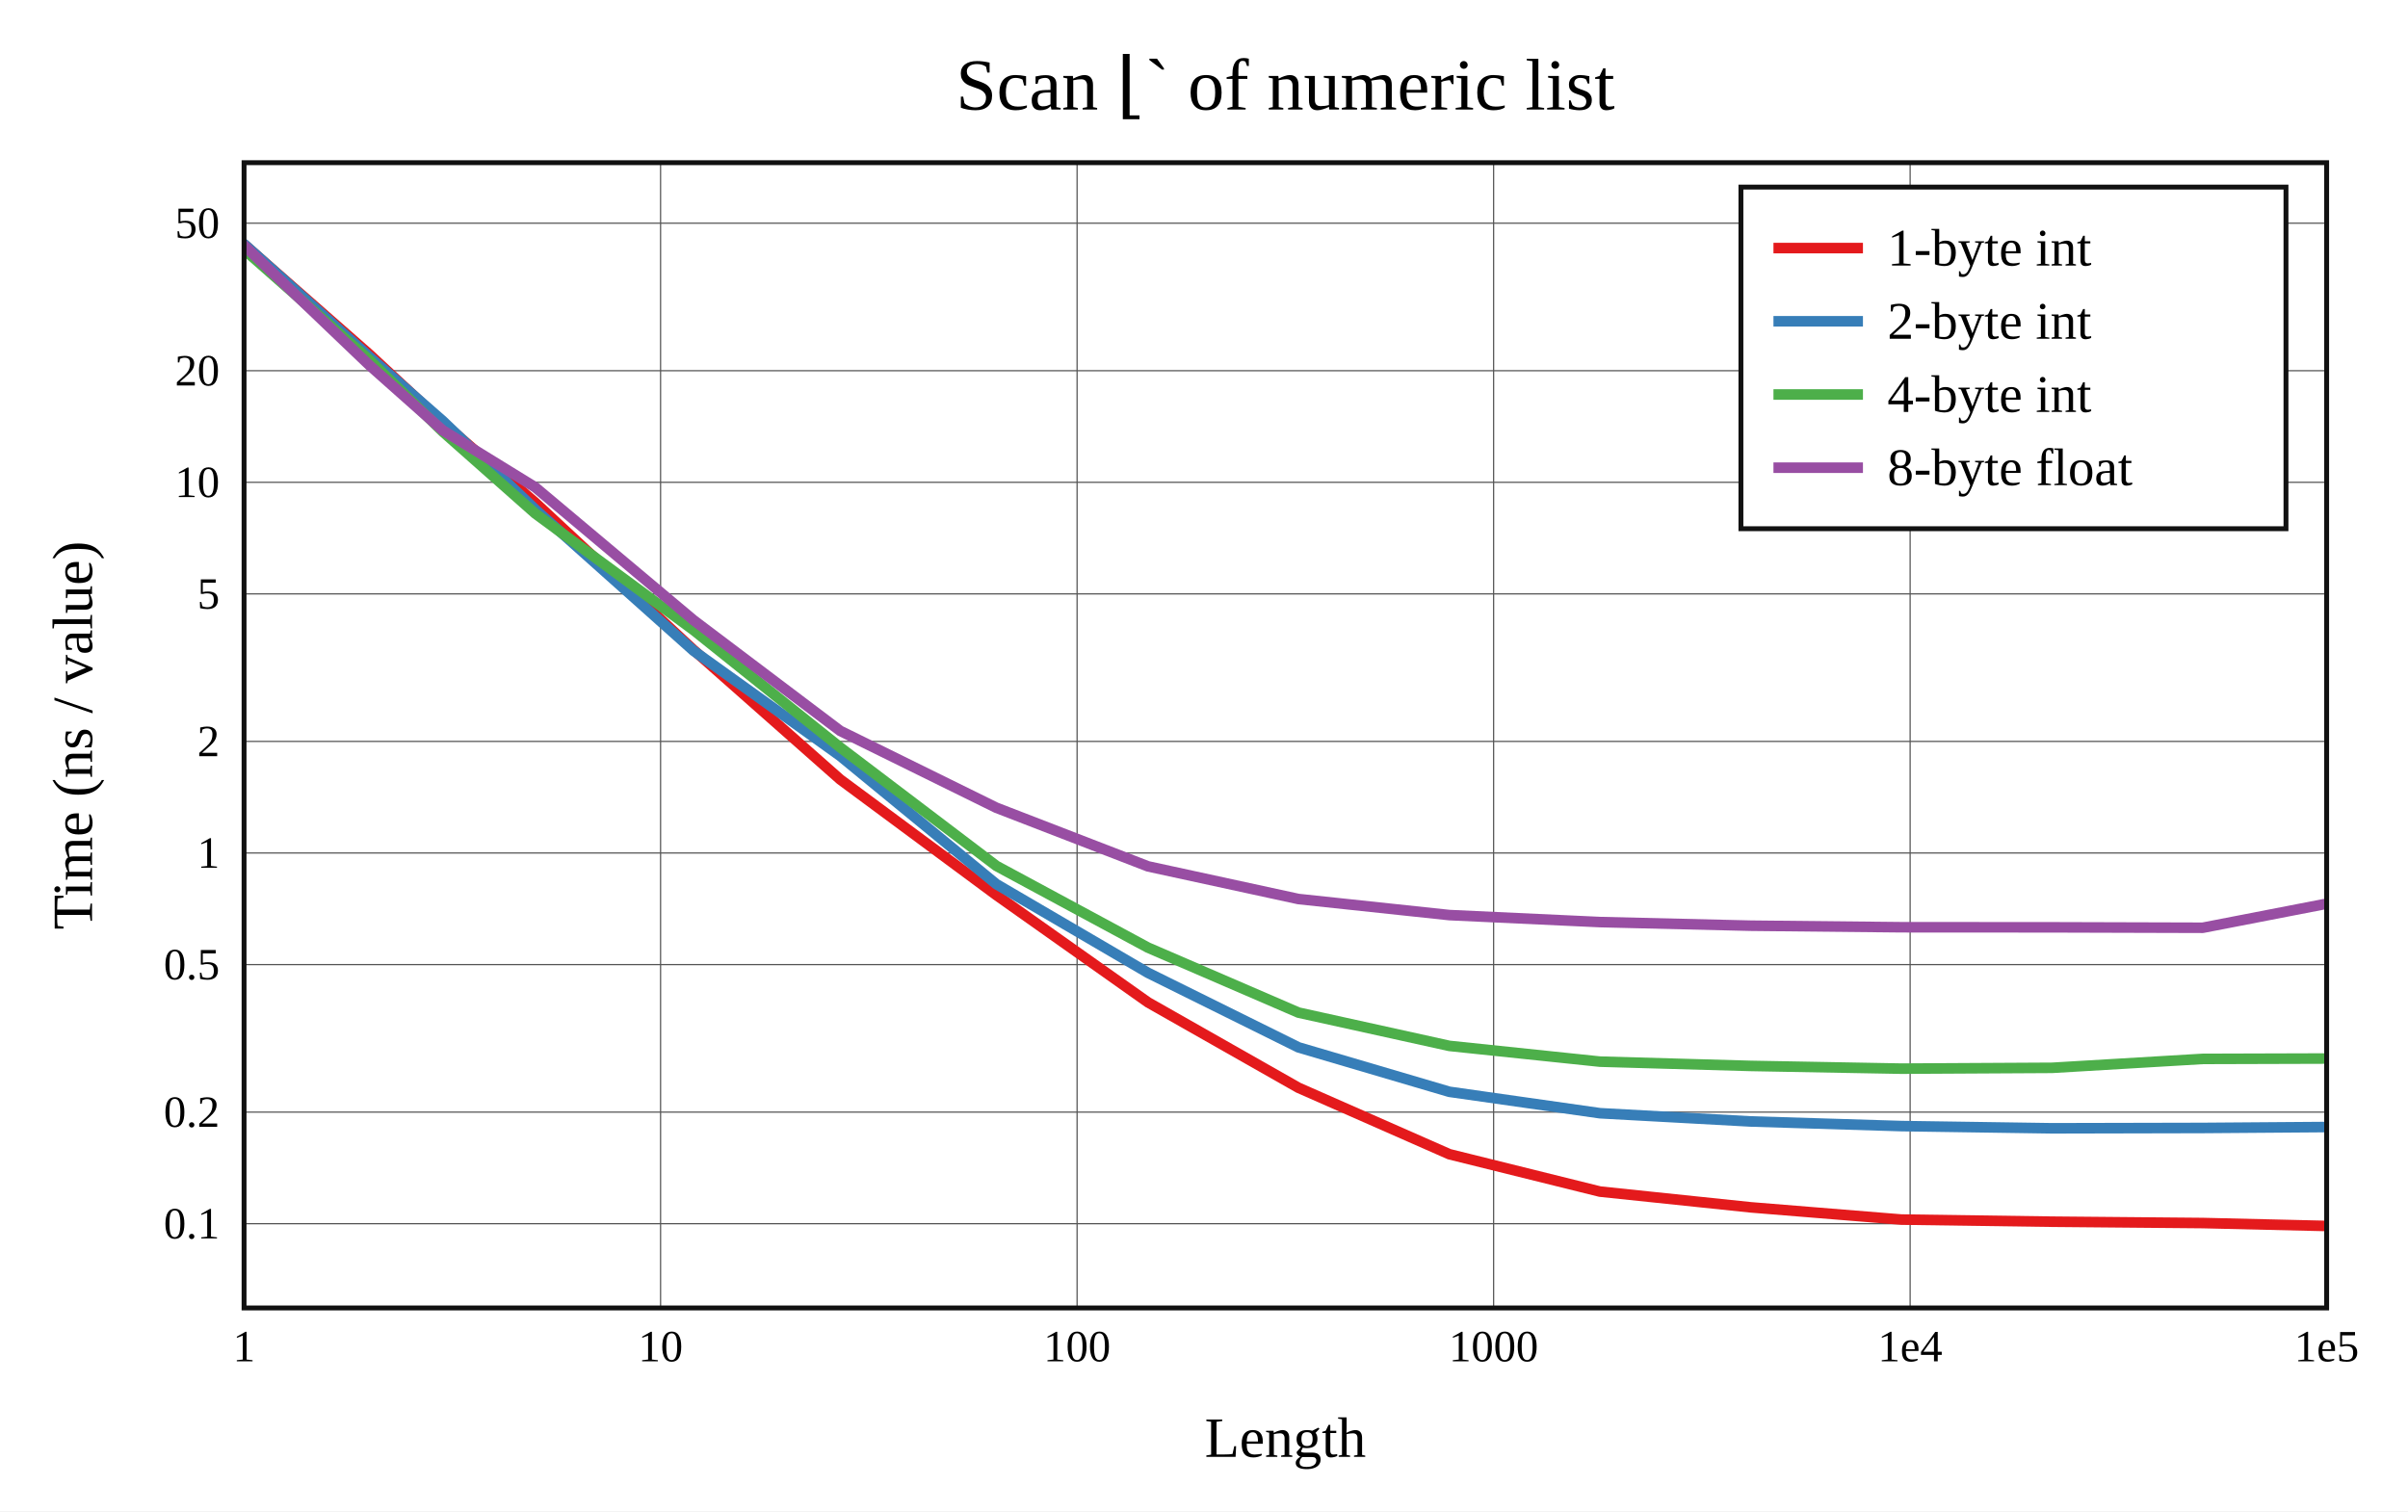
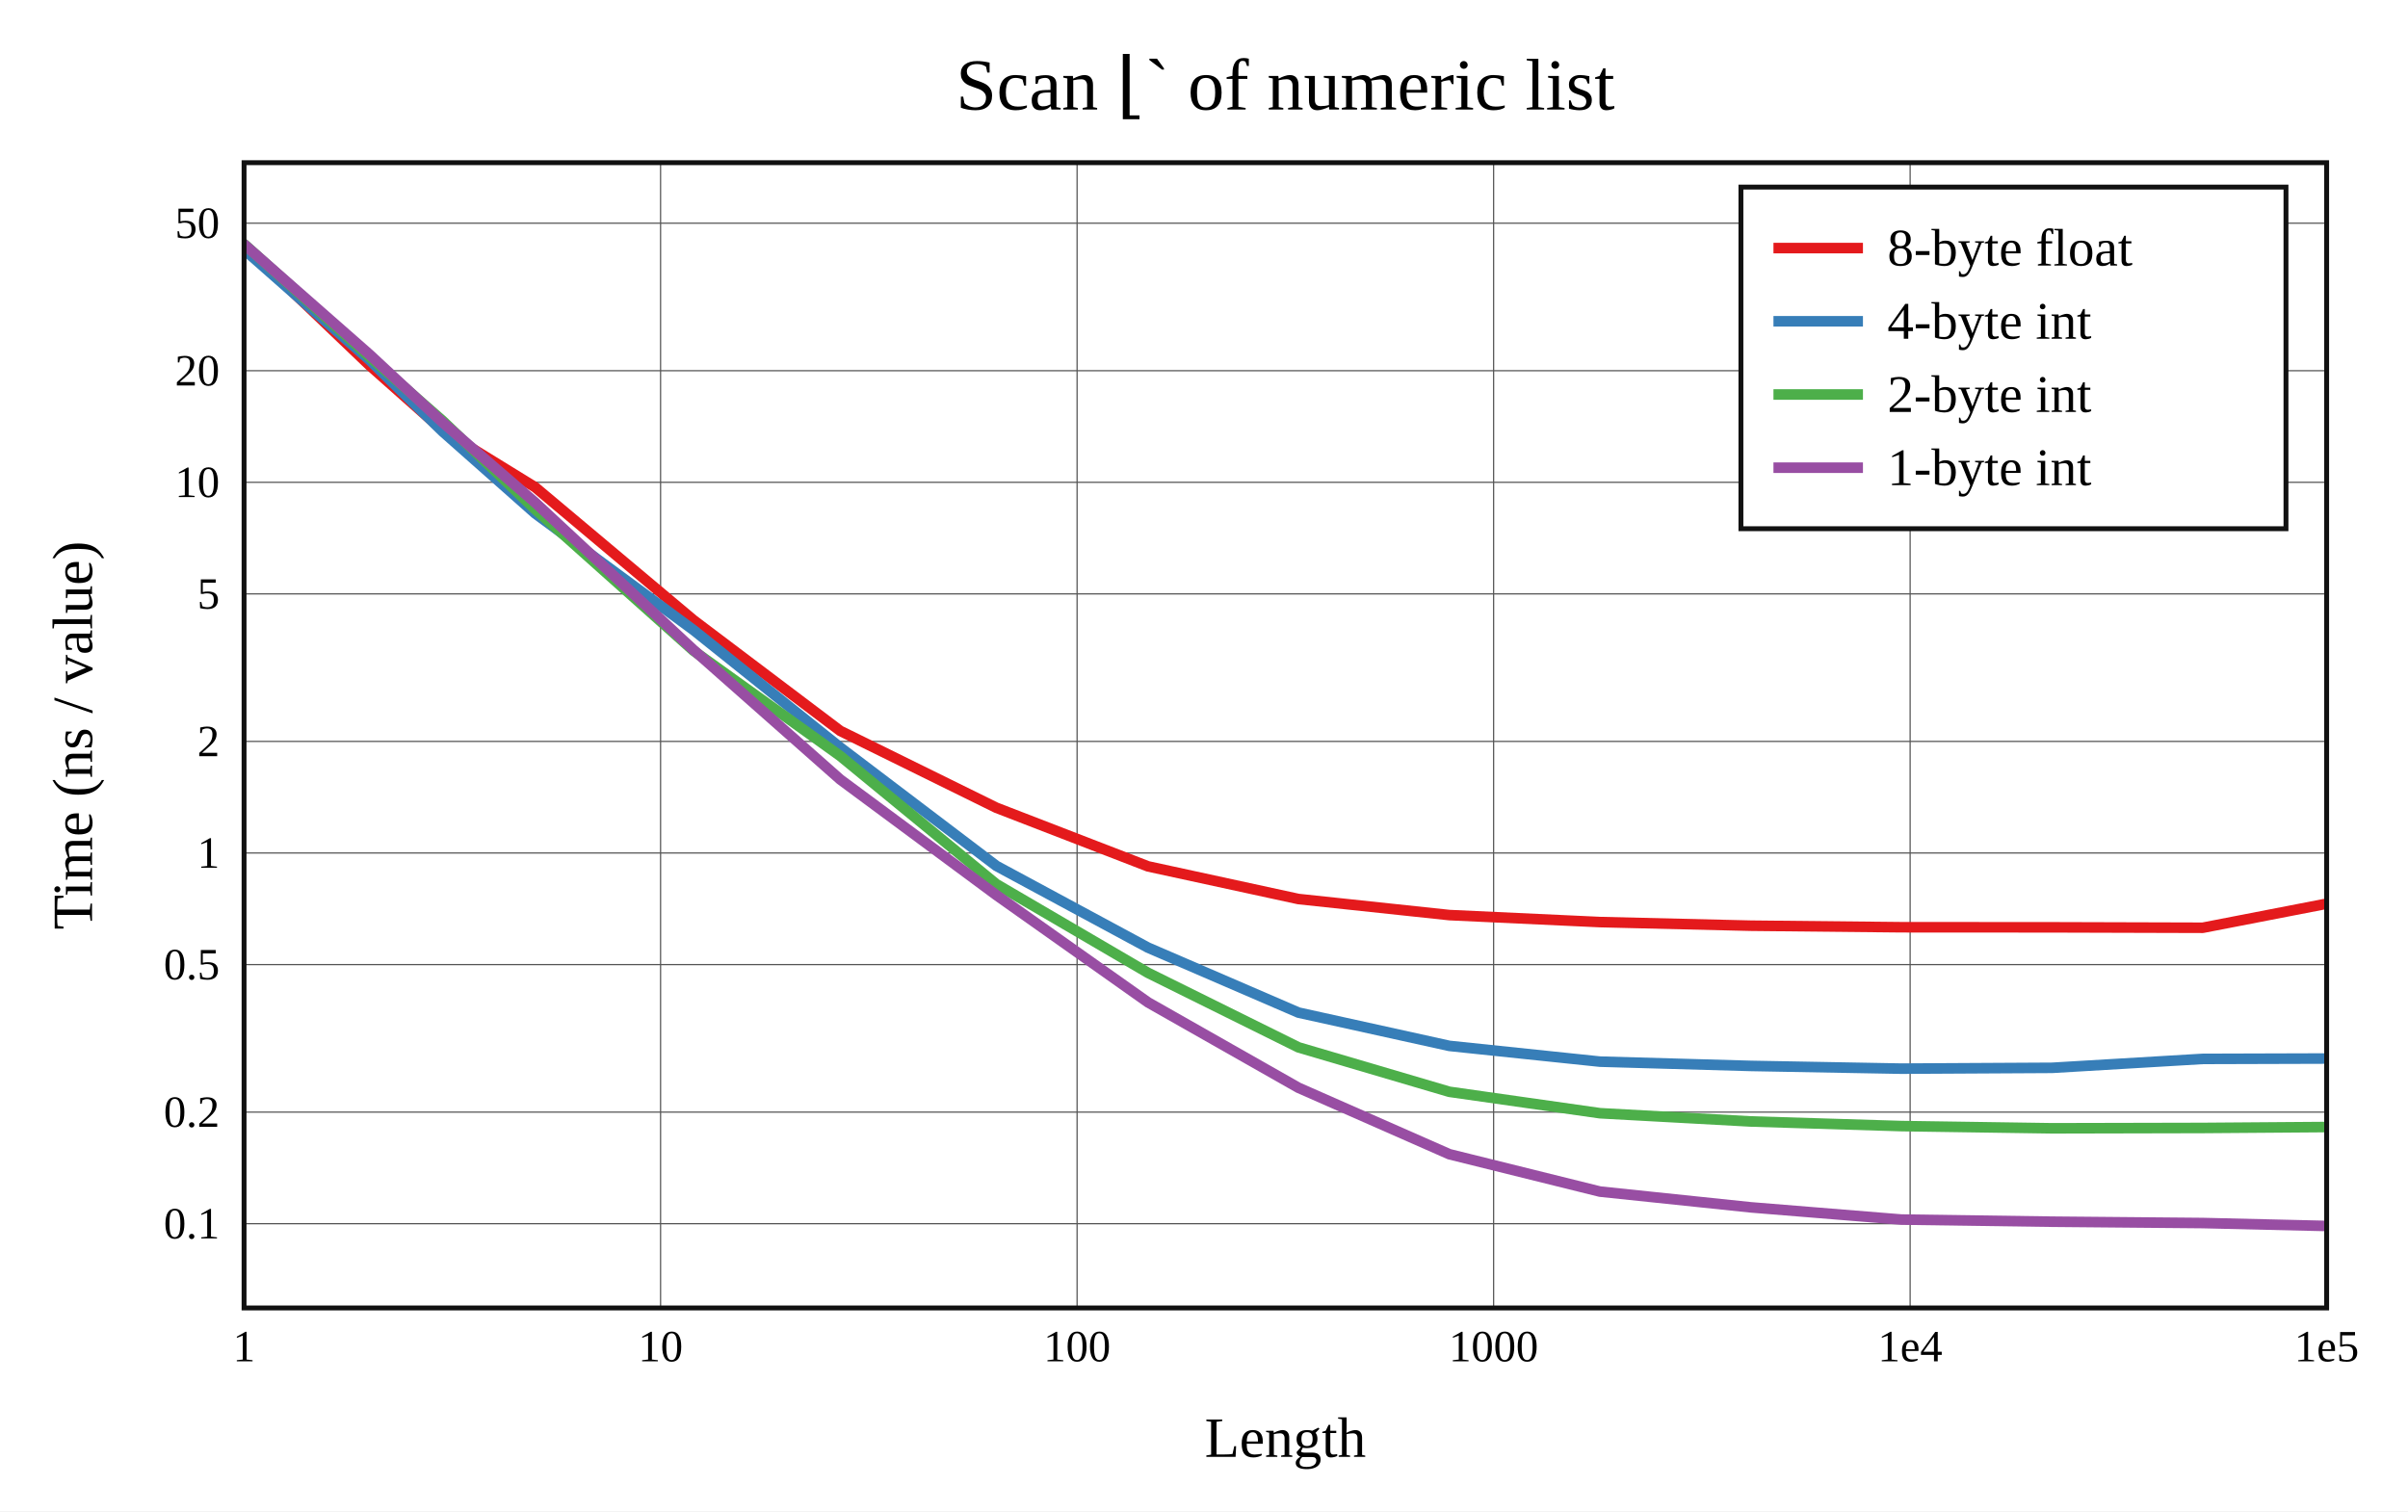
<svg xmlns="http://www.w3.org/2000/svg" viewBox="-60 -40 592 371.6" height="557.4" width="888">
  <g stroke-width="2.6" font-size="14px" text-anchor="middle">
    <defs>
      <clipPath id="clip">
        <rect x="0" y="0" width="512" height="281.6" />
      </clipPath>
    </defs>
    <rect fill="white" x="-60" y="-40" width="592" height="371.6" />
    <text dy="0.33em" font-size="18px" x="256" y="-19">Scan ⌊` of numeric list</text>
    <text dy="0.33em" x="256" y="313.6">Length</text>
    <text dy="0.33em" transform="rotate(-90)" x="-140.8" y="-42">Time (ns / value)</text>
    <g stroke-width="0.3" stroke="#555">
      <path d="M102.4 0v281.6" />
      <path d="M204.8 0v281.6" />
      <path d="M307.2 0v281.6" />
      <path d="M409.6 0v281.6" />
      <path d="M0 260.887h512" />
      <path d="M0 233.449h512" />
      <path d="M0 197.177h512" />
      <path d="M0 169.738h512" />
      <path d="M0 142.3h512" />
      <path d="M0 106.028h512" />
      <path d="M0 78.59h512" />
      <path d="M0 51.151h512" />
      <path d="M0 14.879h512" />
    </g>
    <g font-size="11px">
      <text dy="0.33em" x="0" y="291.1">1</text>
      <text dy="0.33em" x="102.4" y="291.1">10</text>
      <text dy="0.33em" x="204.8" y="291.1">100</text>
      <text dy="0.33em" x="307.2" y="291.1">1000</text>
      <text dy="0.33em" x="409.6" y="291.1">1e4</text>
      <text dy="0.33em" x="512" y="291.1">1e5</text>
      <g text-anchor="end">
        <text dy="0.33em" x="-6" y="260.887">0.1</text>
        <text dy="0.33em" x="-6" y="233.449">0.2</text>
        <text dy="0.33em" x="-6" y="197.177">0.5</text>
        <text dy="0.33em" x="-6" y="169.738">1</text>
        <text dy="0.33em" x="-6" y="142.3">2</text>
        <text dy="0.33em" x="-6" y="106.028">5</text>
        <text dy="0.33em" x="-6" y="78.59">10</text>
        <text dy="0.33em" x="-6" y="51.151">20</text>
        <text dy="0.33em" x="-6" y="14.879">50</text>
      </g>
    </g>
    <g clip-path="url(#clip)" fill="none" stroke-linecap="round" stroke-linejoin="round">
-       <path stroke="#e41a1c" d="M0 20.073L30.825 47.149L48.857 63.909L71.575 83.574L110.508 119.809L146.572 151.666L184.953 180.085L222.235 206.464L259.223 227.464L296.321 243.803L333.365 252.995L370.402 256.865L407.45 259.871L444.49 260.395L481.532 260.726L518.573 261.6" />
-       <path stroke="#377eb8" d="M0 20L30.825 47.723L48.857 63.51L71.575 85.247L110.508 120.009L146.572 145.884L184.953 177.401L222.235 199.206L259.223 217.527L296.321 228.456L333.365 233.725L370.402 235.747L407.45 236.886L444.49 237.43L481.532 237.346L518.573 237.072" />
-       <path stroke="#4daf4a" d="M0 21.337L30.825 48.501L48.857 66.135L71.575 86.243L110.508 114.929L146.572 143.79L184.953 172.906L222.235 193.008L259.223 208.981L296.321 217.168L333.365 221.04L370.402 222.091L407.45 222.764L444.49 222.56L481.532 220.365L518.573 220.254" />
-       <path stroke="#984ea3" d="M0 20.351L30.825 49.814L48.857 65.822L71.575 79.81L110.508 112.49L146.572 139.715L184.953 158.615L222.235 173.027L259.223 181.056L296.321 185.004L333.365 186.724L370.402 187.614L407.45 187.993L444.49 188.014L481.532 188.122L518.573 180.931" />
+       <path stroke="#e41a1c" d="M0 20.351L30.825 49.814L48.857 65.822L71.575 79.81L110.508 112.49L146.572 139.715L184.953 158.615L222.235 173.027L259.223 181.056L296.321 185.004L333.365 186.724L370.402 187.614L407.45 187.993L444.49 188.014L481.532 188.122L518.573 180.931" />
+       <path stroke="#377eb8" d="M0 21.337L30.825 48.501L48.857 66.135L71.575 86.243L110.508 114.929L146.572 143.79L184.953 172.906L222.235 193.008L259.223 208.981L296.321 217.168L333.365 221.04L370.402 222.091L407.45 222.764L444.49 222.56L481.532 220.365L518.573 220.254" />
+       <path stroke="#4daf4a" d="M0 20L30.825 47.723L48.857 63.51L71.575 85.247L110.508 120.009L146.572 145.884L184.953 177.401L222.235 199.206L259.223 217.527L296.321 228.456L333.365 233.725L370.402 235.747L407.45 236.886L444.49 237.43L481.532 237.346L518.573 237.072" />
+       <path stroke="#984ea3" d="M0 20.073L30.825 47.149L48.857 63.909L71.575 83.574L110.508 119.809L146.572 151.666L184.953 180.085L222.235 206.464L259.223 227.464L296.321 243.803L333.365 252.995L370.402 256.865L407.45 259.871L444.49 260.395L481.532 260.726L518.573 261.6" />
    </g>
    <rect stroke-width="1.2" stroke="#111" fill="none" x="0" y="0" width="512" height="281.6" />
    <g transform="translate(368,6)" text-anchor="start" font-size="13px">
      <rect stroke-width="1.2" stroke="#111" fill="white" x="0" y="0" width="134" height="84" />
      <path stroke="#e41a1c" d="M8 15h22" />
      <path stroke="#377eb8" d="M8 33h22" />
      <path stroke="#4daf4a" d="M8 51h22" />
      <path stroke="#984ea3" d="M8 69h22" />
-       <text dy="0.33em" x="36" y="15">1-byte int</text>
-       <text dy="0.33em" x="36" y="33">2-byte int</text>
-       <text dy="0.33em" x="36" y="51">4-byte int</text>
-       <text dy="0.33em" x="36" y="69">8-byte float</text>
+       <text dy="0.33em" x="36" y="15">8-byte float</text>
+       <text dy="0.33em" x="36" y="33">4-byte int</text>
+       <text dy="0.33em" x="36" y="51">2-byte int</text>
+       <text dy="0.33em" x="36" y="69">1-byte int</text>
    </g>
  </g>
</svg>
